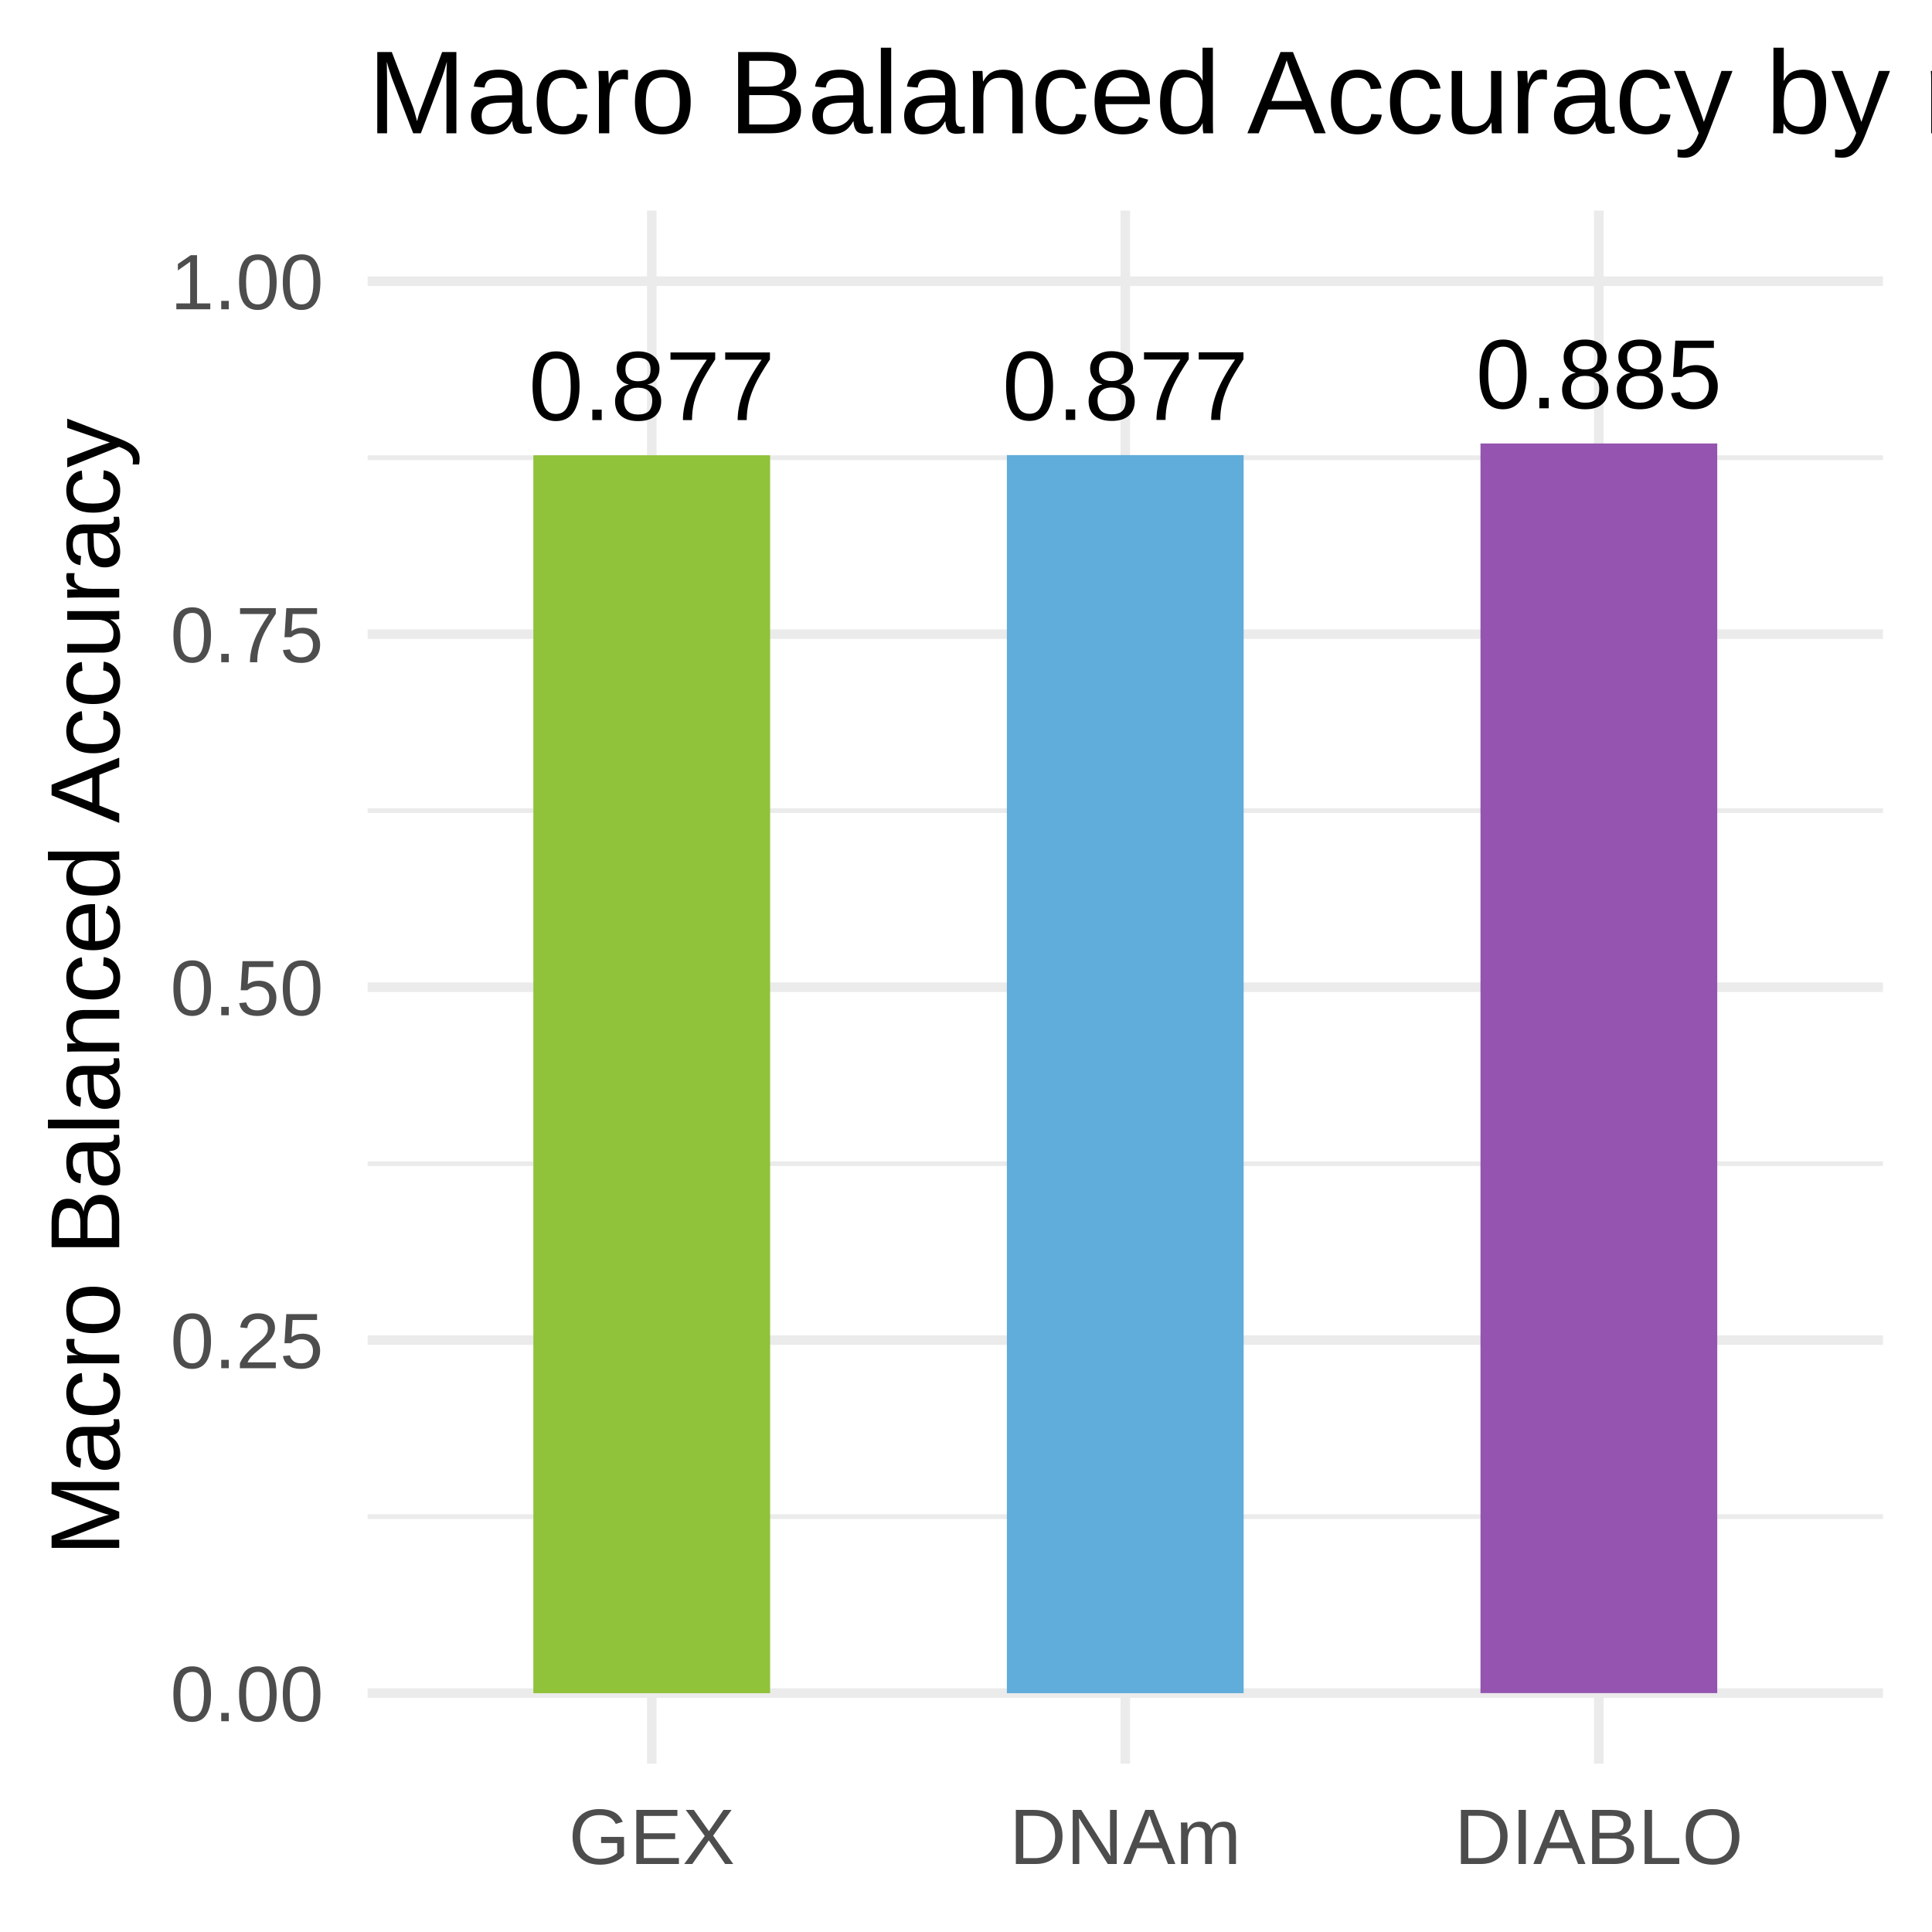
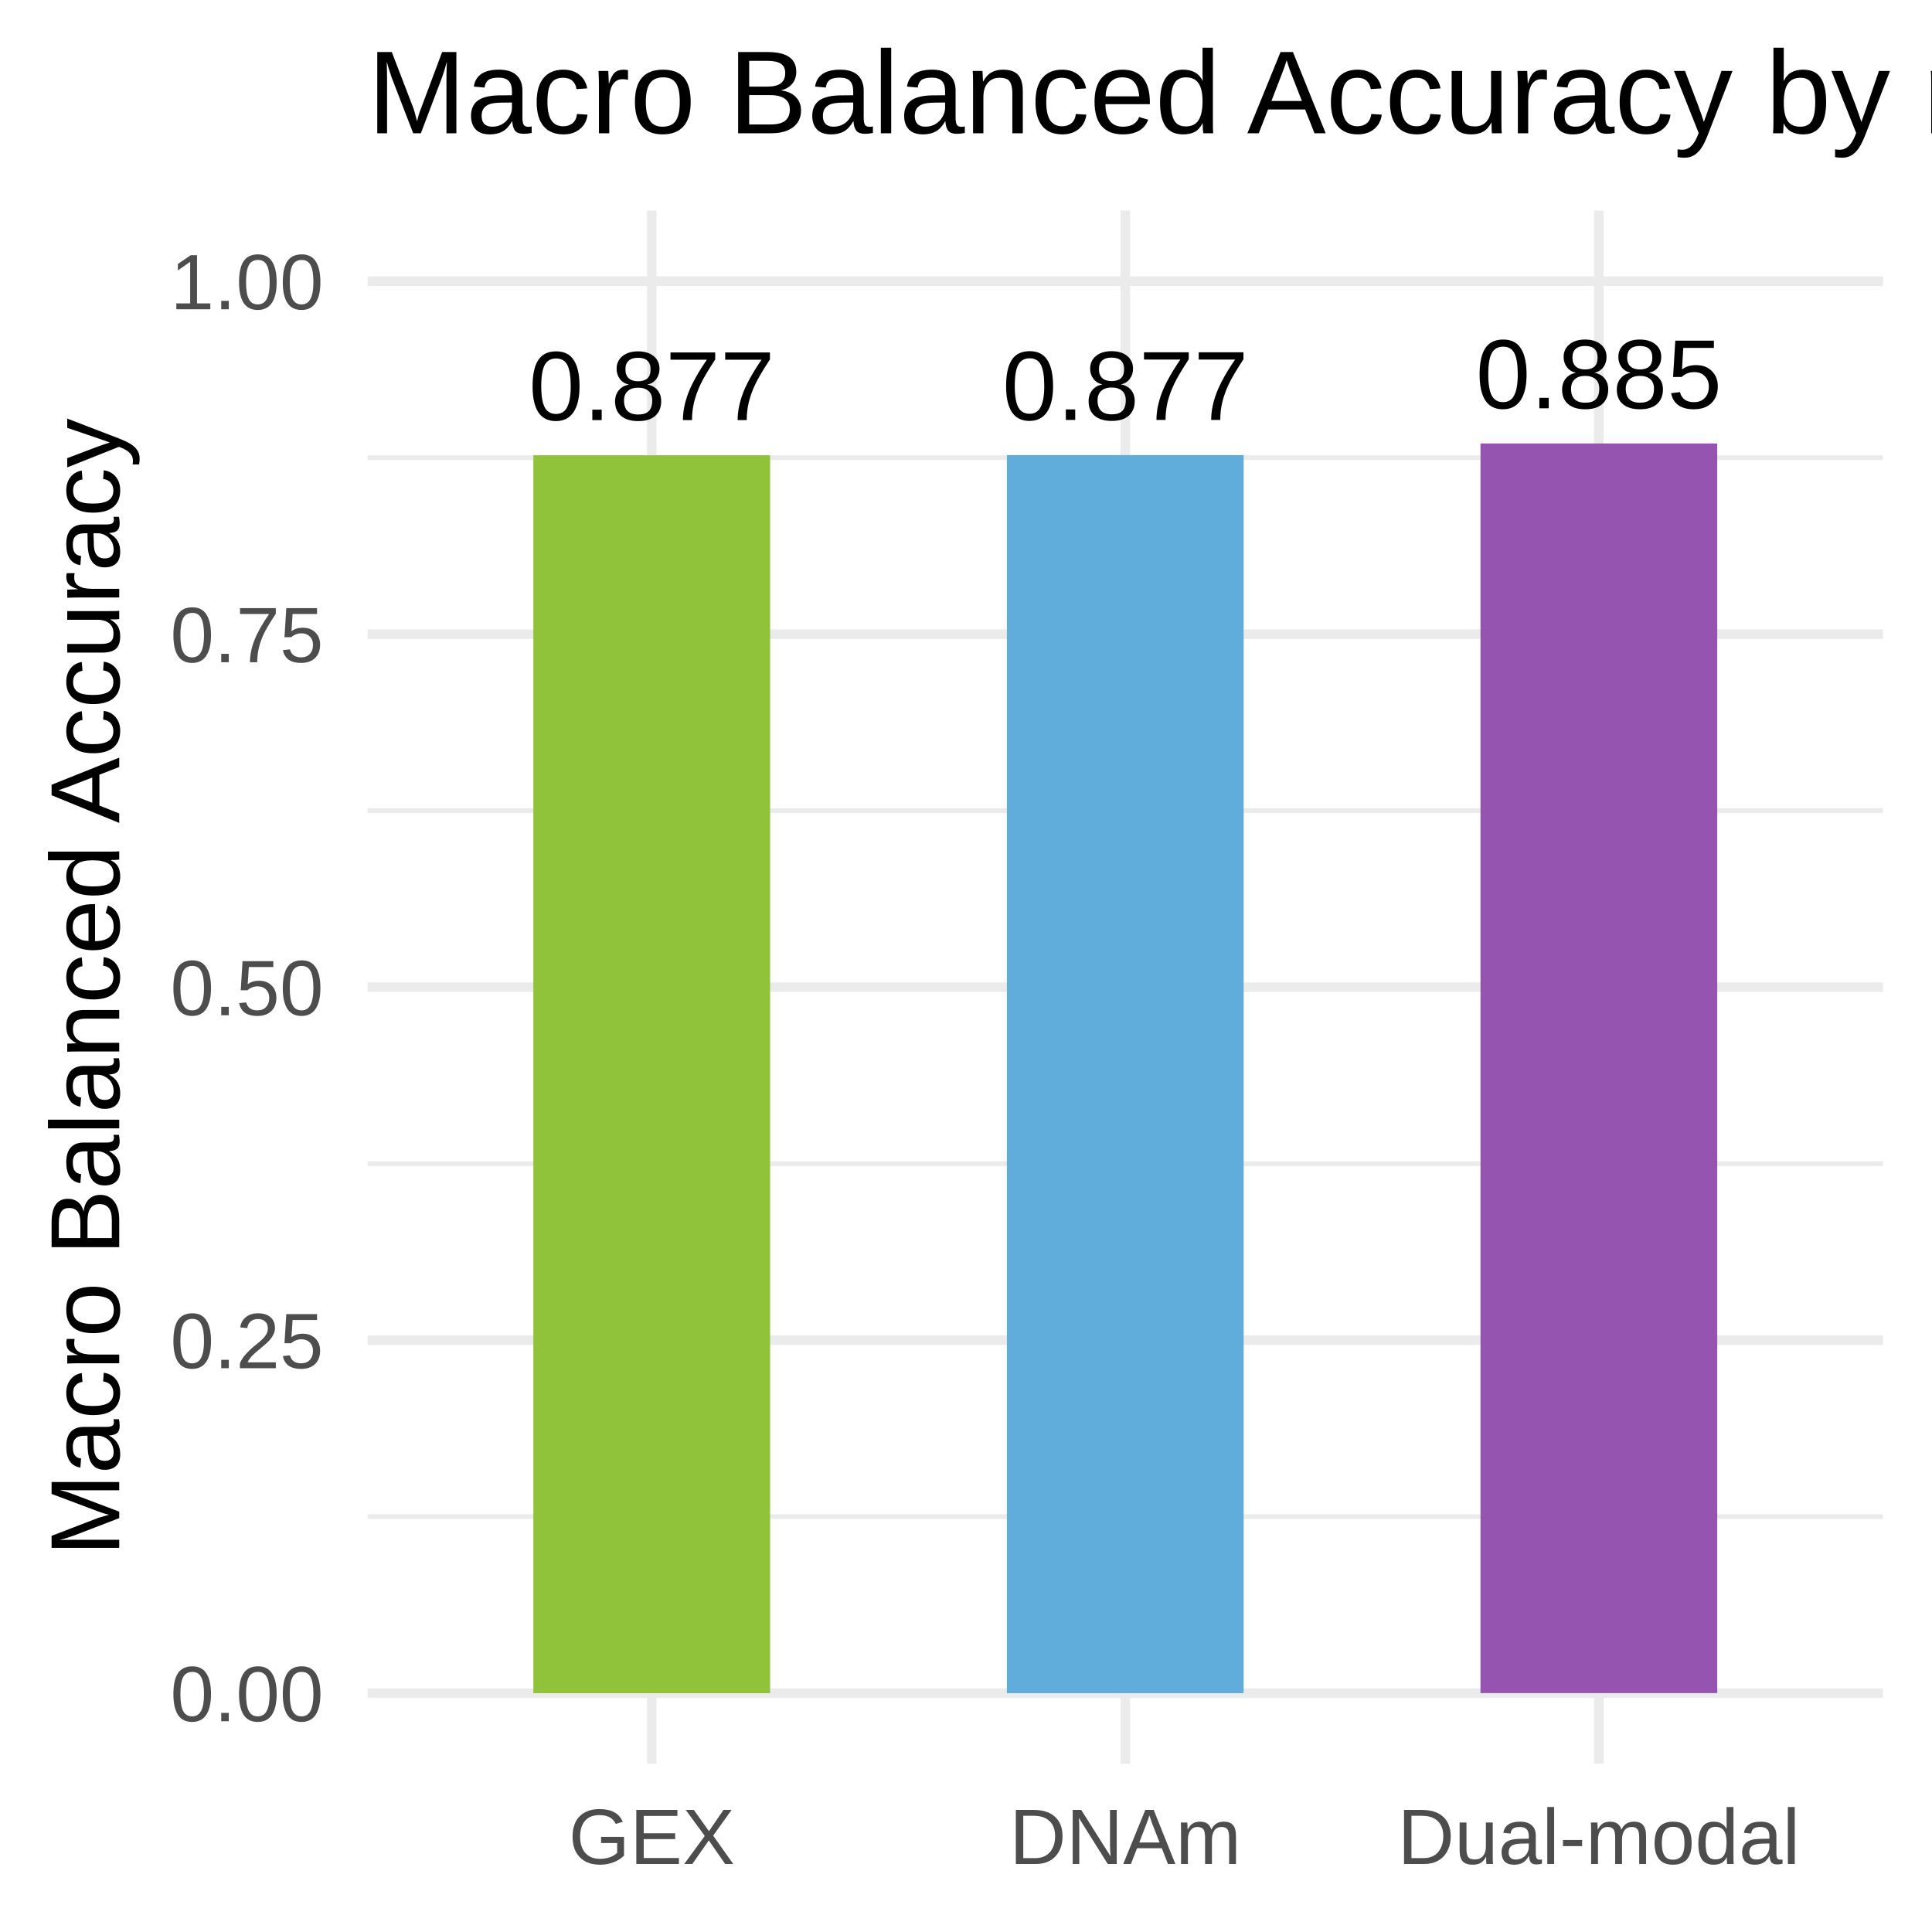
<svg xmlns="http://www.w3.org/2000/svg" class="svglite" width="216.00pt" height="216.00pt" viewBox="0 0 216.00 216.00">
  <defs>
    <style type="text/css">
    .svglite line, .svglite polyline, .svglite polygon, .svglite path, .svglite rect, .svglite circle {
      fill: none;
      stroke: #000000;
      stroke-linecap: round;
      stroke-linejoin: round;
      stroke-miterlimit: 10.00;
    }
    .svglite text {
      white-space: pre;
    }
  </style>
  </defs>
  <rect width="100%" height="100%" style="stroke: none; fill: #FFFFFF;" />
  <defs>
    <clipPath id="cpMC4wMHwyMTYuMDB8MC4wMHwyMTYuMDA=">
      <rect x="0.00" y="0.00" width="216.00" height="216.00" />
    </clipPath>
  </defs>
  <g clip-path="url(#cpMC4wMHwyMTYuMDB8MC4wMHwyMTYuMDA=)">
    <rect x="-0" y="0.00" width="216.00" height="216.00" style="stroke-width: 1.07; stroke: none; fill: #FFFFFF;" />
  </g>
  <defs>
    <clipPath id="cpNDEuMTB8MjEwLjUyfDIzLjU0fDE5Ny4xOQ==">
      <rect x="41.10" y="23.54" width="169.42" height="173.64" />
    </clipPath>
  </defs>
  <g clip-path="url(#cpNDEuMTB8MjEwLjUyfDIzLjU0fDE5Ny4xOQ==)">
    <polyline points="41.10,169.56 210.52,169.56 " style="stroke-width: 0.53; stroke: #EBEBEB; stroke-linecap: butt;" />
    <polyline points="41.10,130.10 210.52,130.10 " style="stroke-width: 0.53; stroke: #EBEBEB; stroke-linecap: butt;" />
    <polyline points="41.10,90.63 210.52,90.63 " style="stroke-width: 0.53; stroke: #EBEBEB; stroke-linecap: butt;" />
    <polyline points="41.10,51.17 210.52,51.17 " style="stroke-width: 0.53; stroke: #EBEBEB; stroke-linecap: butt;" />
    <polyline points="41.10,189.29 210.52,189.29 " style="stroke-width: 1.07; stroke: #EBEBEB; stroke-linecap: butt;" />
    <polyline points="41.10,149.83 210.52,149.83 " style="stroke-width: 1.07; stroke: #EBEBEB; stroke-linecap: butt;" />
    <polyline points="41.10,110.37 210.52,110.37 " style="stroke-width: 1.07; stroke: #EBEBEB; stroke-linecap: butt;" />
    <polyline points="41.10,70.90 210.52,70.90 " style="stroke-width: 1.07; stroke: #EBEBEB; stroke-linecap: butt;" />
    <polyline points="41.10,31.44 210.52,31.44 " style="stroke-width: 1.07; stroke: #EBEBEB; stroke-linecap: butt;" />
    <polyline points="72.87,197.19 72.87,23.54 " style="stroke-width: 1.07; stroke: #EBEBEB; stroke-linecap: butt;" />
    <polyline points="125.81,197.19 125.81,23.54 " style="stroke-width: 1.07; stroke: #EBEBEB; stroke-linecap: butt;" />
    <polyline points="178.75,197.19 178.75,23.54 " style="stroke-width: 1.07; stroke: #EBEBEB; stroke-linecap: butt;" />
+     <rect x="112.57" y="50.88" width="26.47" height="138.42" style="stroke-width: 1.07; stroke: none; stroke-linecap: butt; stroke-linejoin: miter; fill: #60ACDA;" />
    <rect x="165.52" y="49.58" width="26.47" height="139.71" style="stroke-width: 1.07; stroke: none; stroke-linecap: butt; stroke-linejoin: miter; fill: #9454B0;" />
-     <rect x="112.57" y="50.88" width="26.47" height="138.42" style="stroke-width: 1.07; stroke: none; stroke-linecap: butt; stroke-linejoin: miter; fill: #60ACDA;" />
    <rect x="59.63" y="50.90" width="26.47" height="138.40" style="stroke-width: 1.07; stroke: none; stroke-linecap: butt; stroke-linejoin: miter; fill: #90C23A;" />
+     <text x="125.81" y="46.95" text-anchor="middle" style="font-size: 11.00px; font-family: &quot;Arimo&quot;;" textLength="28.12px" lengthAdjust="spacingAndGlyphs">0.877</text>
    <text x="178.75" y="45.65" text-anchor="middle" style="font-size: 11.00px; font-family: &quot;Arimo&quot;;" textLength="28.12px" lengthAdjust="spacingAndGlyphs">0.885</text>
-     <text x="125.81" y="46.95" text-anchor="middle" style="font-size: 11.00px; font-family: &quot;Arimo&quot;;" textLength="28.12px" lengthAdjust="spacingAndGlyphs">0.877</text>
    <text x="72.87" y="46.97" text-anchor="middle" style="font-size: 11.00px; font-family: &quot;Arimo&quot;;" textLength="28.12px" lengthAdjust="spacingAndGlyphs">0.877</text>
  </g>
  <g clip-path="url(#cpMC4wMHwyMTYuMDB8MC4wMHwyMTYuMDA=)">
    <text x="36.17" y="192.44" text-anchor="end" style="font-size: 8.80px;fill: #4D4D4D; font-family: &quot;Arimo&quot;;" textLength="17.45px" lengthAdjust="spacingAndGlyphs">0.00</text>
    <text x="36.17" y="152.97" text-anchor="end" style="font-size: 8.80px;fill: #4D4D4D; font-family: &quot;Arimo&quot;;" textLength="17.45px" lengthAdjust="spacingAndGlyphs">0.25</text>
    <text x="36.17" y="113.51" text-anchor="end" style="font-size: 8.80px;fill: #4D4D4D; font-family: &quot;Arimo&quot;;" textLength="17.45px" lengthAdjust="spacingAndGlyphs">0.50</text>
    <text x="36.17" y="74.04" text-anchor="end" style="font-size: 8.80px;fill: #4D4D4D; font-family: &quot;Arimo&quot;;" textLength="17.45px" lengthAdjust="spacingAndGlyphs">0.75</text>
    <text x="36.17" y="34.58" text-anchor="end" style="font-size: 8.80px;fill: #4D4D4D; font-family: &quot;Arimo&quot;;" textLength="17.45px" lengthAdjust="spacingAndGlyphs">1.00</text>
    <text x="72.87" y="208.40" text-anchor="middle" style="font-size: 8.80px;fill: #4D4D4D; font-family: &quot;Arimo&quot;;" textLength="16.44px" lengthAdjust="spacingAndGlyphs">GEX</text>
    <text x="125.81" y="208.40" text-anchor="middle" style="font-size: 8.80px;fill: #4D4D4D; font-family: &quot;Arimo&quot;;" textLength="26.96px" lengthAdjust="spacingAndGlyphs">DNAm</text>
-     <text x="178.75" y="208.40" text-anchor="middle" style="font-size: 8.80px;fill: #4D4D4D; font-family: &quot;Arimo&quot;;" textLength="32.22px" lengthAdjust="spacingAndGlyphs">DIABLO</text>
+     <text x="178.75" y="208.40" text-anchor="middle" style="font-size: 8.80px;fill: #4D4D4D; font-family: &quot;Arimo&quot;;" textLength="48.04px" lengthAdjust="spacingAndGlyphs">Dual-modal</text>
    <text transform="translate(13.33,110.37) rotate(-90)" text-anchor="middle" style="font-size: 11.00px; font-family: &quot;Arimo&quot;;" textLength="131.70px" lengthAdjust="spacingAndGlyphs">Macro Balanced Accuracy</text>
    <text x="41.10" y="14.90" style="font-size: 13.20px; font-family: &quot;Arimo&quot;;" textLength="218.85px" lengthAdjust="spacingAndGlyphs">Macro Balanced Accuracy by model</text>
  </g>
</svg>
